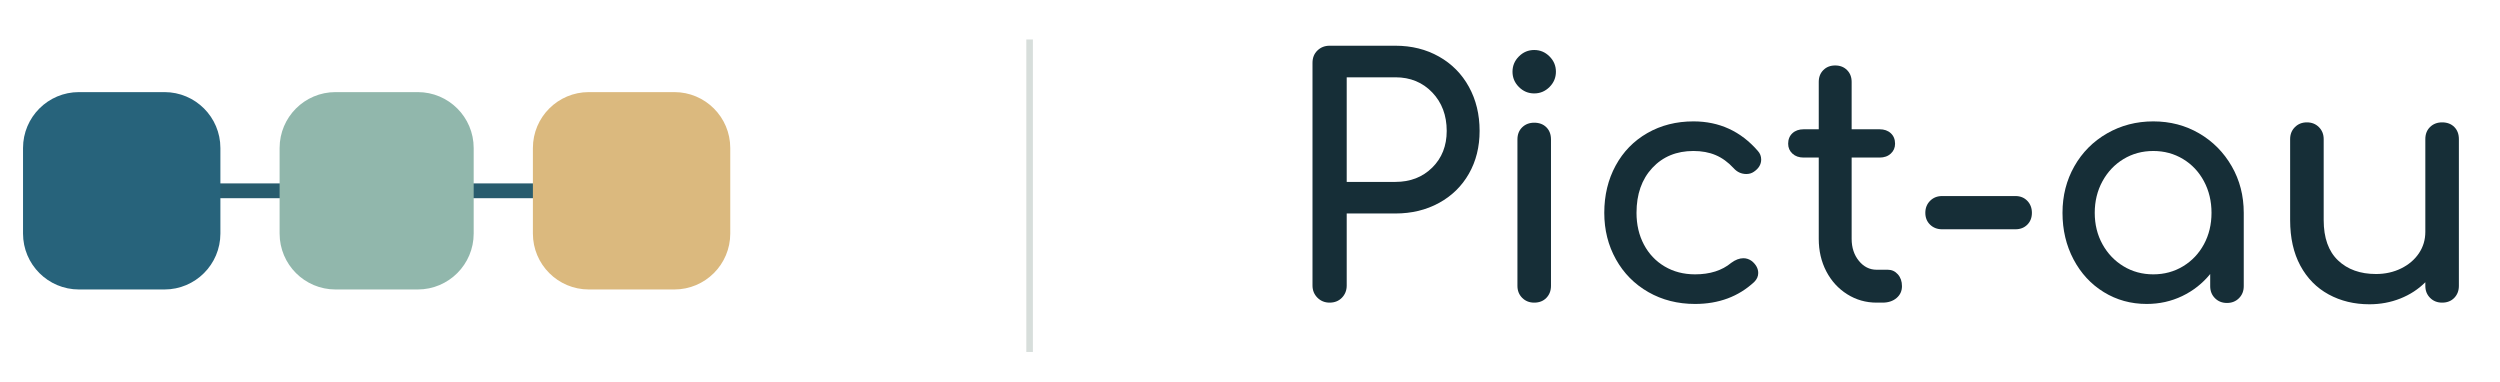
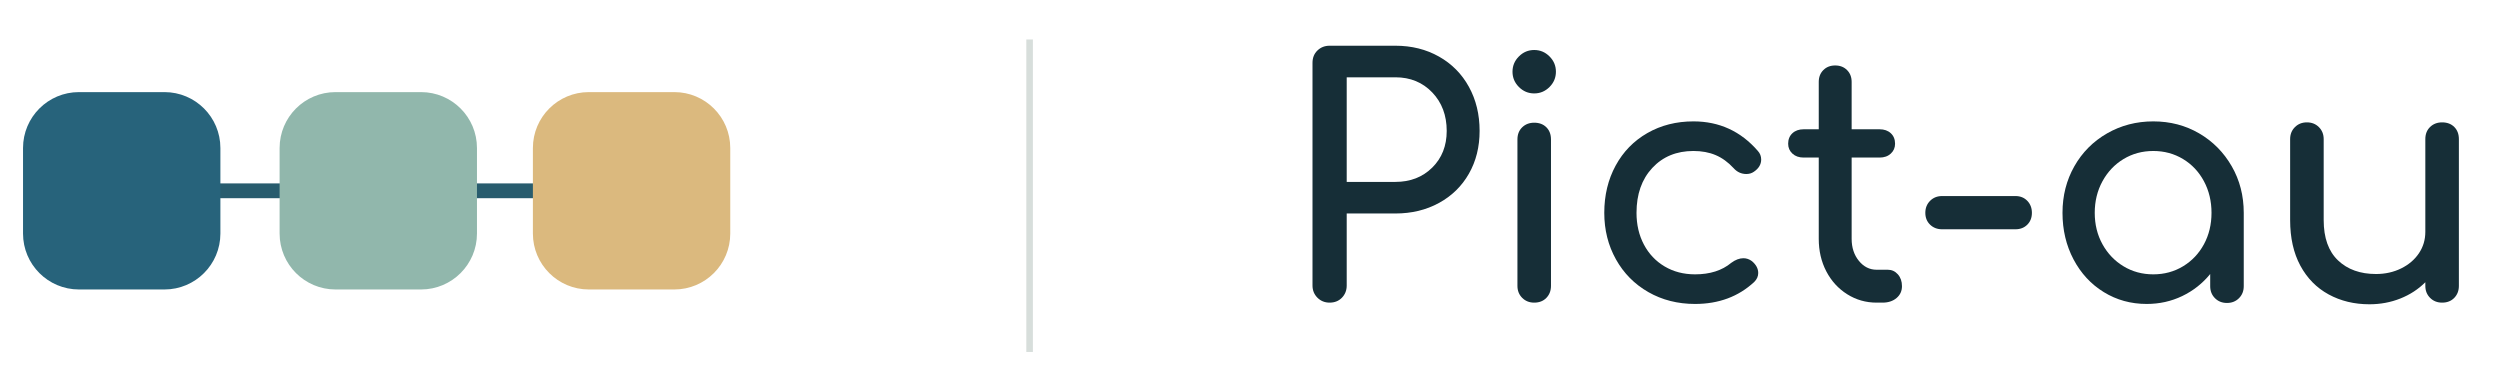
<svg xmlns="http://www.w3.org/2000/svg" width="760" height="116" viewBox="116 103 760 116" role="img" aria-labelledby="title desc">
-   <path d="M183 161H201 M260 161H278" fill="none" stroke="#285c6e" stroke-width="4.5" stroke-linecap="round" />
+   <path d="M183 161H201 M261 161H278" fill="none" stroke="#285c6e" stroke-width="4.5" stroke-linecap="round" />
  <rect x="123" y="131" width="60" height="60" rx="17" fill="#27637b" />
-   <rect x="201" y="131" width="59" height="60" rx="17" fill="#91b7ac" />
+   <rect x="201" y="131" width="60" height="60" rx="17" fill="#91b7ac" />
  <rect x="278" y="131" width="60" height="60" rx="17" fill="#dbb97e" />
  <path d="M429 115V210" stroke="#d7dedb" stroke-width="2" />
  <g id="pictau-wordmark" transform="translate(505 195) scale(0.1 -0.1)" fill="#162e37">
    <path d="M100 52V729Q100 752 115 766.5Q130 781 152 781H352Q426 781 484.5 748Q543 715 575.5 656Q608 597 608 522Q608 449 575.5 392Q543 335 484.5 303Q426 271 352 271H204V52Q204 30 189.5 15Q175 0 152 0Q130 0 115 15Q100 30 100 52ZM352 367Q420 367 464 410.5Q508 454 508 522Q508 593 464 639Q420 685 352 685H204V367Z" transform="translate(0 0)" />
    <path d="M100 51V496Q100 519 114.5 533Q129 547 151 547Q174 547 188 533Q202 519 202 496V51Q202 29 188 14.5Q174 0 151 0Q129 0 114.5 14.5Q100 29 100 51ZM85 702Q85 729 104.5 748.5Q124 768 151 768Q178 768 197.5 748.5Q217 729 217 702Q217 675 197.5 655.5Q178 636 151 636Q124 636 104.5 655.5Q85 675 85 702Z" transform="translate(623 0)" />
    <path d="M62 273Q62 353 96.5 416.5Q131 480 193 515.5Q255 551 333 551Q451 551 529 461Q539 450 539 435Q539 413 517 398Q507 391 494 391Q471 391 455 409Q430 436 400.5 448.5Q371 461 333 461Q256 461 208 409.5Q160 358 160 273Q160 219 182.5 176.5Q205 134 245.5 110Q286 86 338 86Q406 86 448 121Q467 135 485 135Q499 135 511 126Q530 110 530 90Q530 75 518 63Q446 -4 338 -4Q259 -4 196 32Q133 68 97.5 131.5Q62 195 62 273Z" transform="translate(925 0)" />
    <path d="M366 50Q366 28 349.5 14Q333 0 307 0H289Q240 0 199.5 25.5Q159 51 136 95Q113 139 113 194V441H67Q46 441 33 453Q20 465 20 483Q20 503 33 515Q46 527 67 527H113V671Q113 693 127 707Q141 721 163 721Q185 721 199 707Q213 693 213 671V527H298Q319 527 332 515Q345 503 345 483Q345 465 332 453Q319 441 298 441H213V194Q213 154 235 127Q257 100 289 100H323Q341 100 353.5 86Q366 72 366 50Z" transform="translate(1526 0)" />
    <path d="M36 273Q36 295 50.5 309.5Q65 324 87 324H310Q332 324 346 309.5Q360 295 360 273Q360 251 346 237Q332 223 310 223H87Q65 223 50.5 237Q36 251 36 273Z" transform="translate(1927 0)" />
    <path d="M613 273V50Q613 28 598.5 13.5Q584 -1 562 -1Q540 -1 525.5 13.5Q511 28 511 50V87Q476 44 426 20Q376 -4 318 -4Q246 -4 187.5 32Q129 68 95.5 131.5Q62 195 62 273Q62 351 98 414.5Q134 478 197.5 514.5Q261 551 338 551Q415 551 477.5 514.5Q540 478 576.5 414.5Q613 351 613 273ZM515 273Q515 326 492 369Q469 412 428.5 436.5Q388 461 338 461Q288 461 247.5 436.5Q207 412 183.5 369Q160 326 160 273Q160 220 183.5 177.5Q207 135 247.5 110.5Q288 86 338 86Q388 86 428.5 110.5Q469 135 492 177.5Q515 220 515 273Z" transform="translate(2318 0)" />
    <path d="M592 497V51Q592 29 578 14.5Q564 0 541 0Q519 0 504.5 14.5Q490 29 490 51V62Q458 30 414 12.5Q370 -5 320 -5Q251 -5 196 25Q141 55 110 112.5Q79 170 79 251V497Q79 519 93.5 533.5Q108 548 130 548Q152 548 166.5 533.5Q181 519 181 497V251Q181 170 224.5 128.5Q268 87 340 87Q382 87 416.5 104Q451 121 470.5 150Q490 179 490 215V497Q490 520 504.5 534Q519 548 541 548Q564 548 578 534Q592 520 592 497Z" transform="translate(2993 0)" />
  </g>
</svg>
